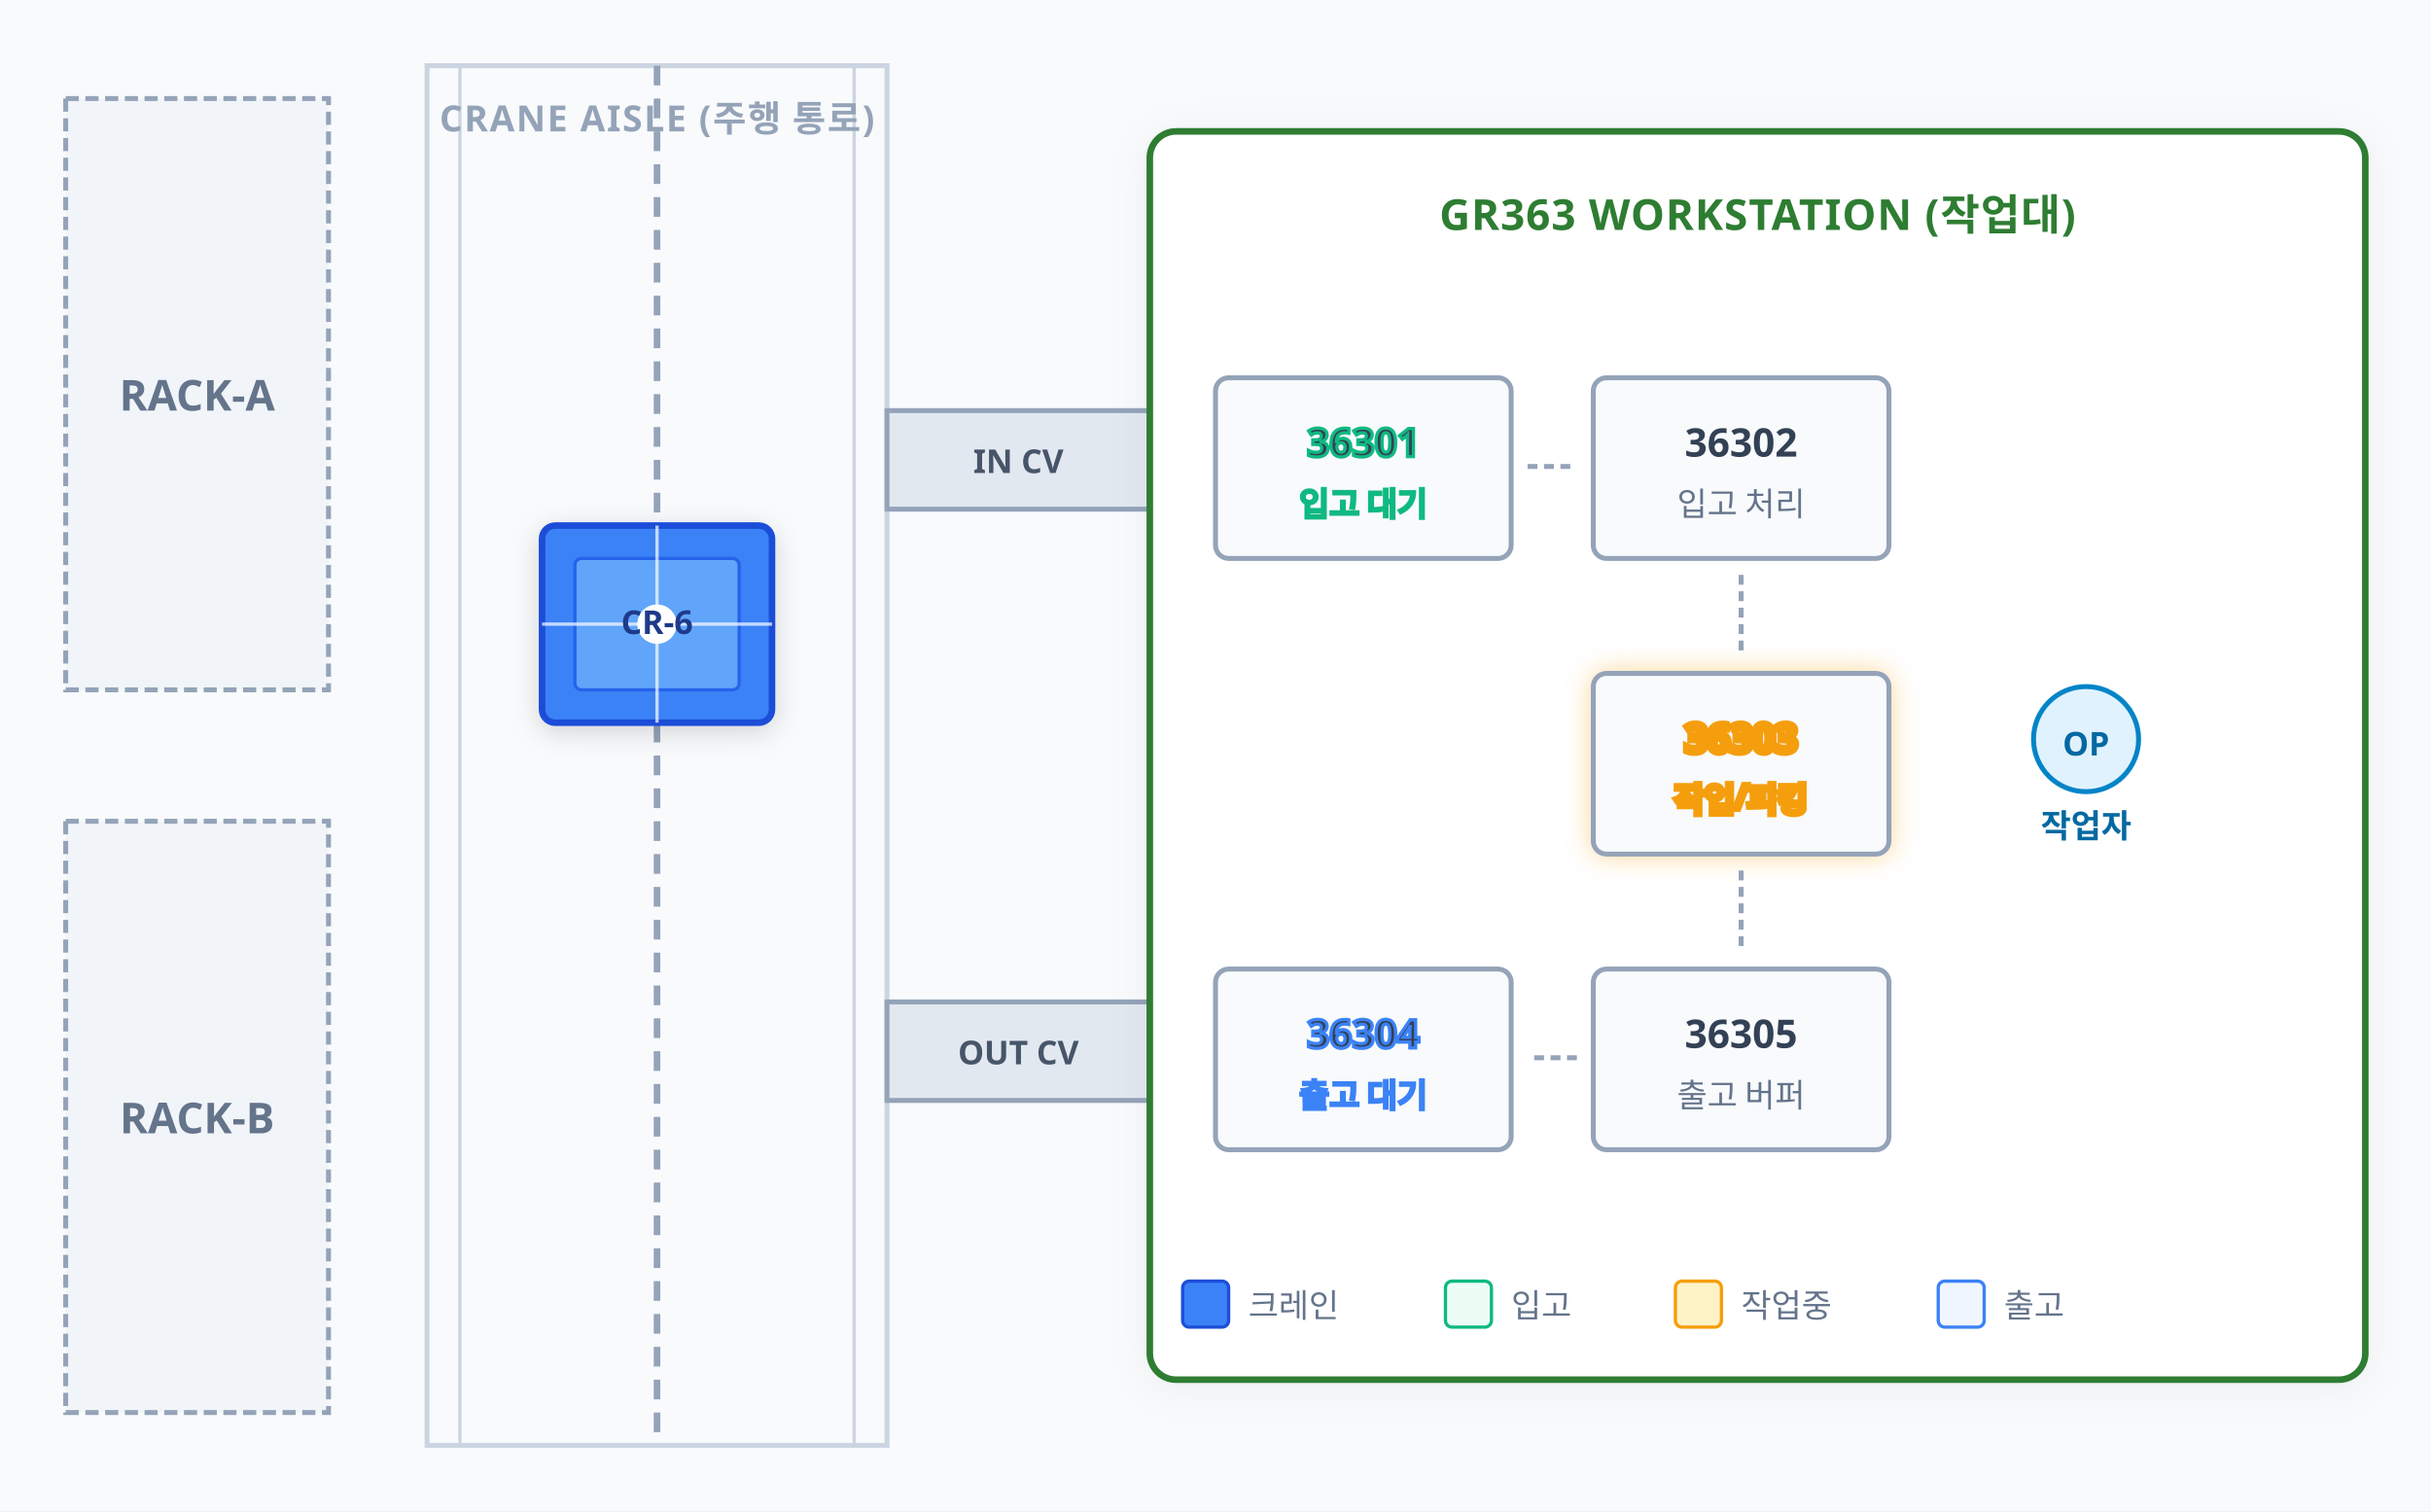
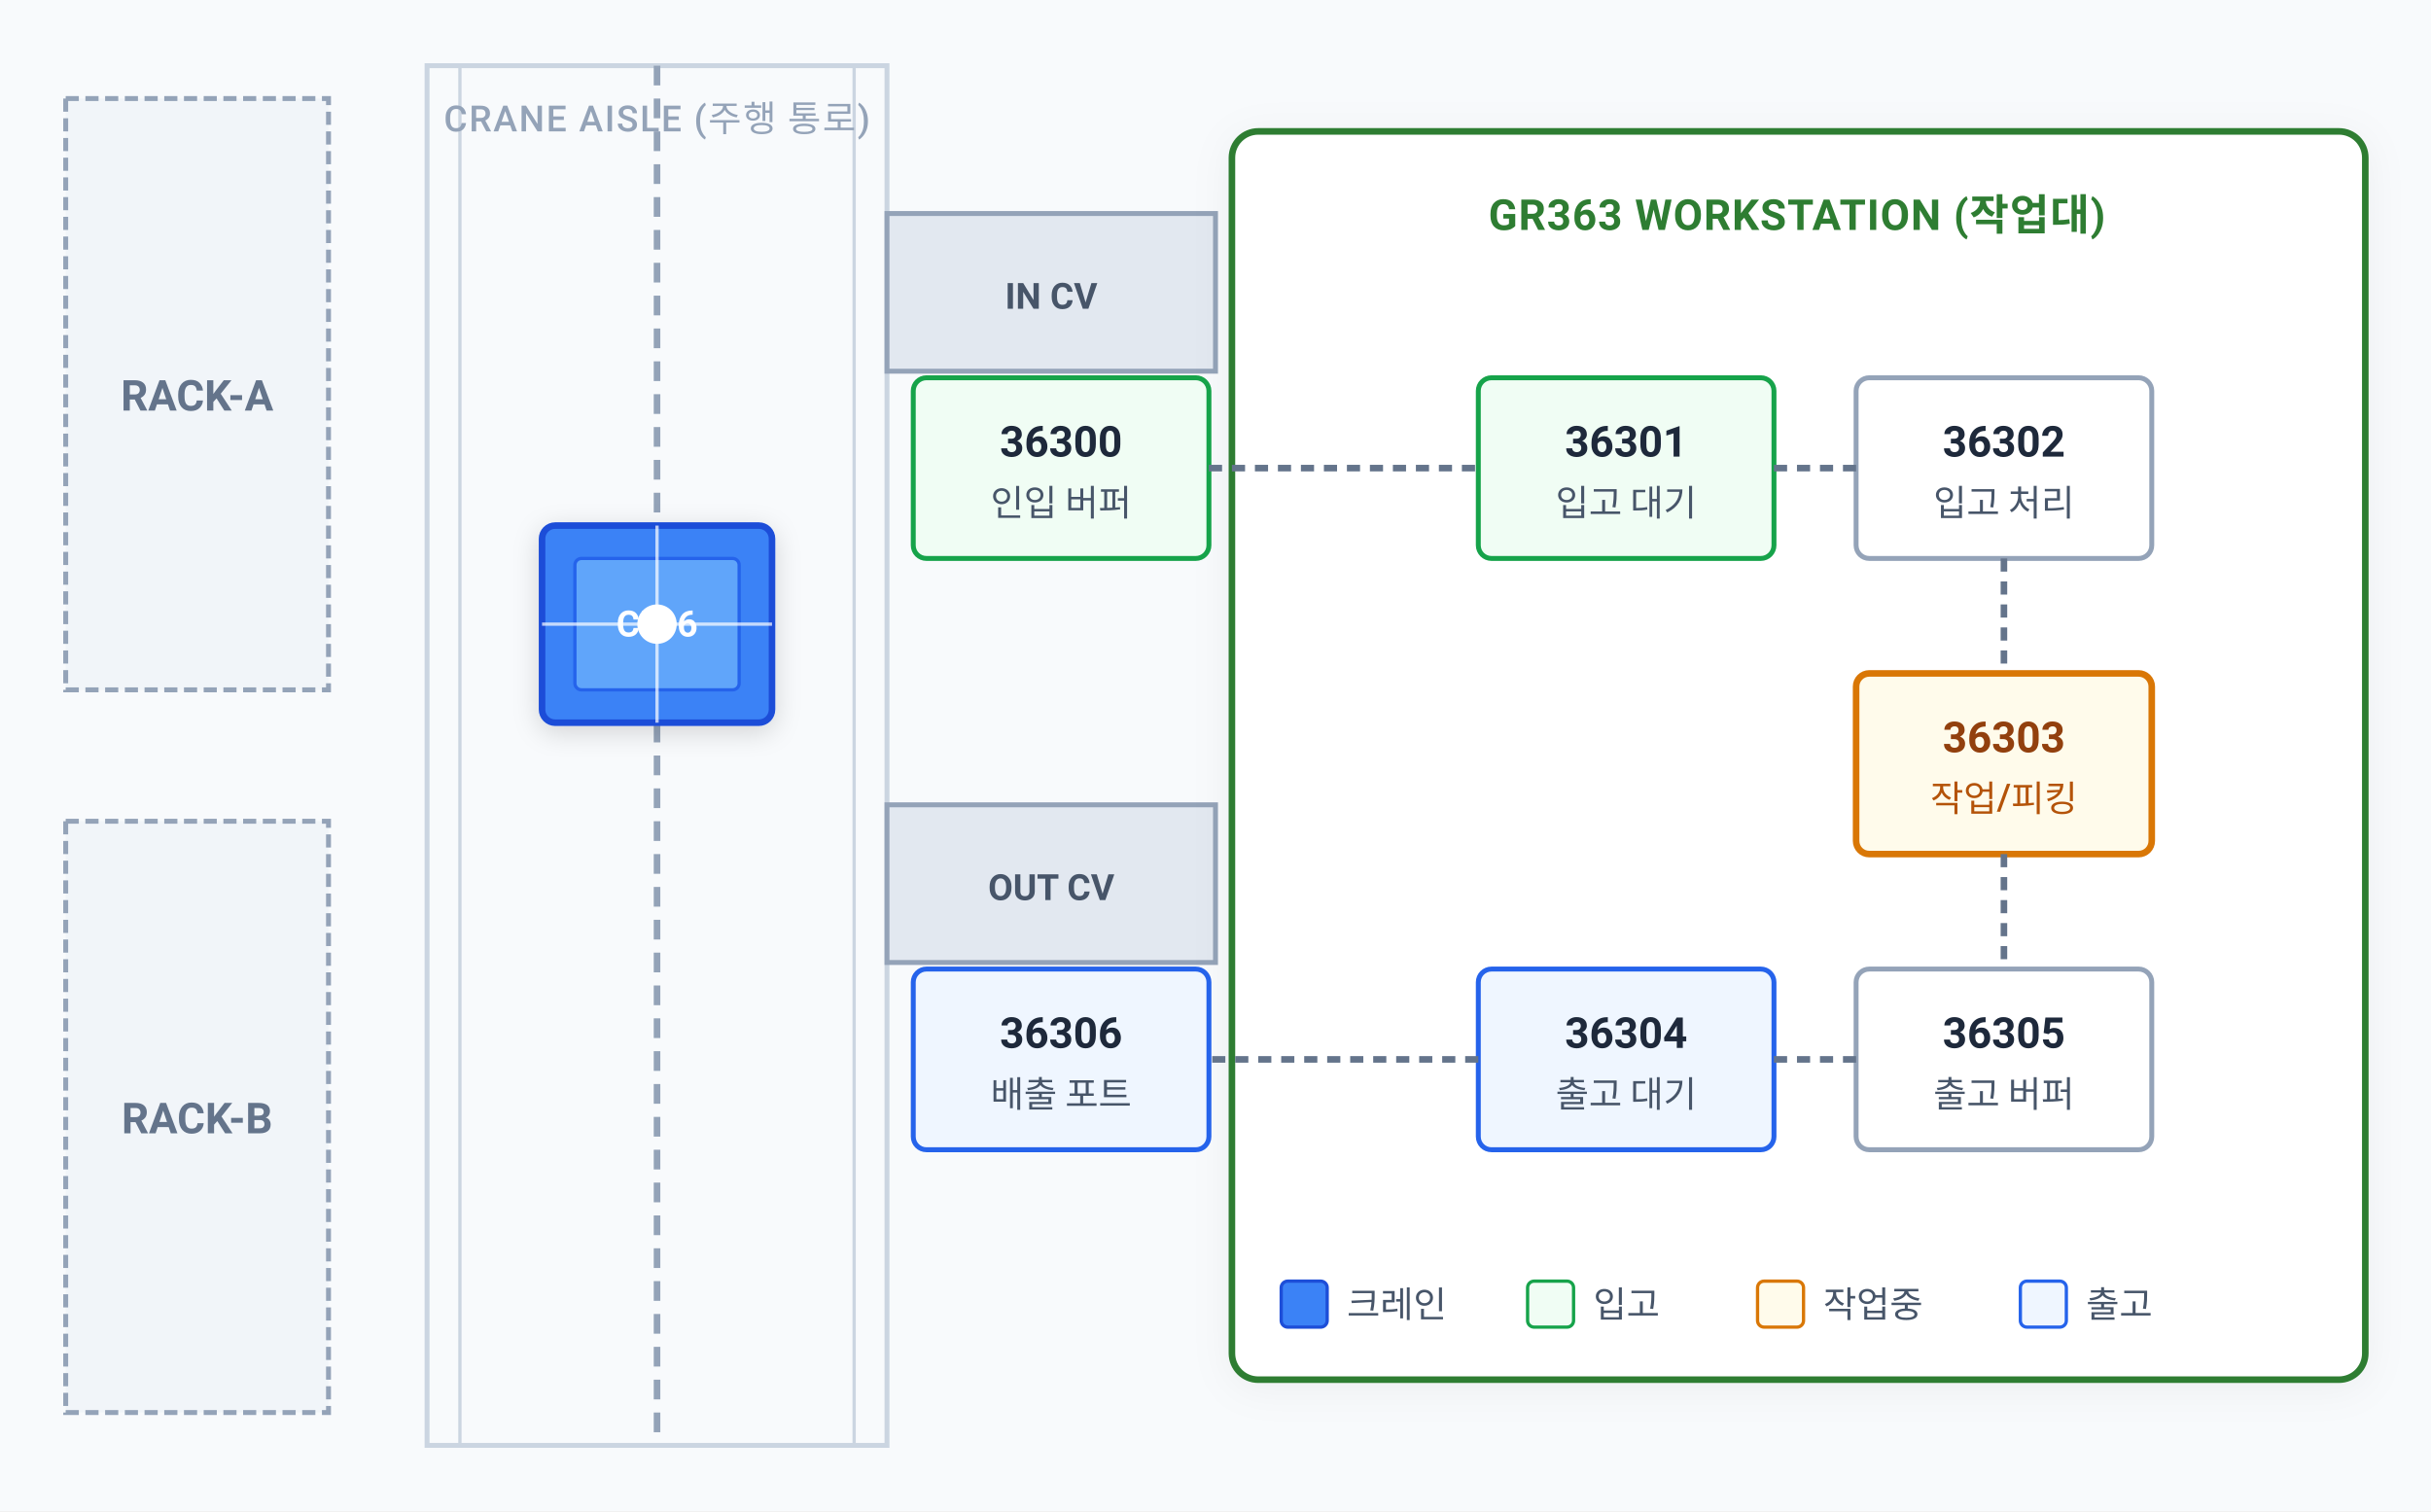
<svg xmlns="http://www.w3.org/2000/svg" viewBox="0 0 740 460" width="100%" height="100%">
  <defs>
    <style>
      .svg-bg { fill: #f8fafc; }
      .grid-line { stroke: #e2e8f0; stroke-width: 0.5; }
      .rack-boundary { fill: #f1f5f9; stroke: #94a3b8; stroke-width: 1.5; stroke-dasharray: 4, 2; }
-       .rack-text { font-size: 13px; font-weight: 700; fill: #64748b; font-family: sans-serif; }
+       .rack-text { font-size: 13px; font-weight: 600; fill: #64748b; font-family: -apple-system, BlinkMacSystemFont, "Segoe UI", Roboto, sans-serif; }
      .aisle-boundary { fill: #f8fafc; stroke: #cbd5e1; stroke-width: 1.5; }
      .rail-center-line { stroke: #94a3b8; stroke-width: 2; stroke-dasharray: 6, 4; }
      .rail-side-line { stroke: #cbd5e1; stroke-width: 1; }
-       .aisle-label { font-size: 11px; font-weight: 600; fill: #94a3b8; letter-spacing: 0.5px; font-family: sans-serif; }
+       .aisle-label { font-size: 11px; font-weight: 500; fill: #94a3b8; letter-spacing: 0.5px; font-family: -apple-system, BlinkMacSystemFont, "Segoe UI", Roboto, sans-serif; }
+       
+       /* 크레인 */
      .crane-unit {
        transition: transform 1.2s cubic-bezier(0.25, 0.1, 0.25, 1.0);
        will-change: transform;
      }
      .crane-body { fill: #3b82f6; stroke: #1d4ed8; stroke-width: 2; filter: drop-shadow(0 2px 4px rgba(0, 0, 0, 0.15)); }
      .crane-inner { fill: #60a5fa; stroke: #2563eb; stroke-width: 1; }
      .crane-cross { stroke: #ffffff; stroke-width: 1; opacity: 0.7; }
      .crane-center-dot { fill: #ffffff; }
-       .crane-label { font-size: 10px; font-weight: 800; fill: #1e3a8a; font-family: sans-serif; }
+       .crane-label { font-size: 11px; font-weight: 700; fill: #ffffff; font-family: -apple-system, BlinkMacSystemFont, "Segoe UI", Roboto, sans-serif; dominant-baseline: central; }
+       
+       /* 컨베이어 */
      .conveyor-lane { fill: #e2e8f0; stroke: #94a3b8; stroke-width: 1.5; }
-       .conveyor-label { font-size: 10px; font-weight: 700; fill: #475569; font-family: sans-serif; }
+       .conveyor-label { font-size: 11px; font-weight: 600; fill: #475569; font-family: -apple-system, BlinkMacSystemFont, "Segoe UI", Roboto, sans-serif; }
      .ws-boundary { fill: #ffffff; stroke: #2e7d32; stroke-width: 2; filter: drop-shadow(0 2px 6px rgba(0, 0, 0, 0.05)); }
-       .ws-title { font-size: 13px; font-weight: 700; fill: #2e7d32; letter-spacing: 0.3px; font-family: sans-serif; }
-       .tray-rect { fill: #f8fafc; stroke: #94a3b8; stroke-width: 1.5; transition: all 0.2s ease; }
-       .tray-inbound { fill: #ecfdf5; stroke: #10b981; }
-       .tray-outbound { fill: #eff6ff; stroke: #3b82f6; }
-       .tray-active { fill: #fef3c7; stroke: #f59e0b; stroke-width: 2; filter: drop-shadow(0 0 4px rgba(245, 158, 11, 0.4)); }
-       .tray-title { font-size: 12px; font-weight: 700; fill: #334155; font-family: sans-serif; pointer-events: none; }
-       .tray-sub { font-size: 10px; font-weight: 500; fill: #64748b; font-family: sans-serif; pointer-events: none; }
+       .ws-title { font-size: 13px; font-weight: 700; fill: #2e7d32; letter-spacing: 0.3px; font-family: -apple-system, BlinkMacSystemFont, "Segoe UI", Roboto, sans-serif; }
+       
+       /* 포지션 노드 */
+       .tray-rect { fill: #ffffff; stroke: #94a3b8; stroke-width: 1.5; transition: all 0.2s ease; }
+       .tray-inbound .tray-rect { fill: #f0fdf4; stroke: #16a34a; }
+       .tray-outbound .tray-rect { fill: #eff6ff; stroke: #2563eb; }
+       .tray-active .tray-rect { fill: #fffbeb; stroke: #d97706; stroke-width: 2; }
+       
+       /* 노드 라벨 텍스트 */
+       .tray-title { font-size: 13px; font-weight: 700; fill: #1e293b; font-family: -apple-system, BlinkMacSystemFont, "Segoe UI", Roboto, sans-serif; pointer-events: none; }
+       .tray-sub { font-size: 11px; font-weight: 500; fill: #475569; font-family: -apple-system, BlinkMacSystemFont, "Segoe UI", Roboto, sans-serif; pointer-events: none; }
      .active-title { fill: #92400e; }
      .active-sub { fill: #b45309; }
+       
      .clickable { cursor: pointer; }
-       .clickable:hover .tray-rect { filter: brightness(0.92); stroke-width: 2; }
-       .clickable:hover.tray-active .tray-rect { filter: drop-shadow(0 0 8px rgba(245, 158, 11, 0.7)); }
-       .operator-icon-bg { fill: #e0f2fe; stroke: #0284c7; stroke-width: 1.5; }
-       .operator-icon { font-size: 10px; font-weight: 800; fill: #0369a1; font-family: sans-serif; }
-       .operator-text { font-size: 10px; font-weight: 600; fill: #0369a1; font-family: sans-serif; }
-       .flow-arrow { stroke: #94a3b8; stroke-width: 1.5; stroke-dasharray: 3, 2; fill: none; }
+       .clickable:hover .tray-rect { stroke-width: 2; stroke: #1e40af; }
+       
+       /* 흐름 연결 패스 (상단 레이어로 돋보이게 보정) */
+       .flow-arrow { stroke: #64748b; stroke-width: 2; stroke-dasharray: 4, 3; fill: none; }
+       
+       /* 범례 */
      .legend-crane { fill: #3b82f6; stroke: #1d4ed8; }
-       .legend-inbound { fill: #ecfdf5; stroke: #10b981; }
-       .legend-active { fill: #fef3c7; stroke: #f59e0b; }
-       .legend-outbound { fill: #eff6ff; stroke: #3b82f6; }
-       .legend-text { font-size: 10px; font-weight: 500; fill: #64748b; font-family: sans-serif; }
-     /* 실시간 트레이(Tray/Carrier) 렌더링 스타일 */
-     .tray-unit {
-       transition: transform 0.8s cubic-bezier(0.25, 0.1, 0.25, 1.0);
-       will-change: transform;
-       cursor: pointer;
-     }
-     .tray-base {
-       fill: #1976D2;
-       stroke: #0D47A1;
-       stroke-width: 1.5;
-       rx: 6;
-       ry: 6;
-       filter: drop-shadow(0 2px 5px rgba(0, 0, 0, 0.25));
-     }
-     .tray-inner {
-       fill: #2196F3;
-       rx: 3;
-       ry: 3;
-     }
-     .tray-label {
-       font-family: -apple-system, BlinkMacSystemFont, "Segoe UI", Roboto, sans-serif;
-       font-size: 11px;
-       font-weight: 700;
-       fill: #FFFFFF;
-       text-anchor: middle;
-       dominant-baseline: central;
-       pointer-events: none;
-     }
-   </style>
+       .legend-inbound { fill: #f0fdf4; stroke: #16a34a; }
+       .legend-active { fill: #fffbeb; stroke: #d97706; }
+       .legend-outbound { fill: #eff6ff; stroke: #2563eb; }
+       .legend-text { font-size: 11px; font-weight: 500; fill: #475569; font-family: -apple-system, BlinkMacSystemFont, "Segoe UI", Roboto, sans-serif; }
+       
+       /* 실시간 트레이 */
+       .tray-unit {
+         transition: transform 0.8s cubic-bezier(0.25, 0.1, 0.25, 1.0);
+         will-change: transform;
+         cursor: pointer;
+       }
+       .tray-base {
+         fill: #1976D2;
+         stroke: #0D47A1;
+         stroke-width: 1.5;
+         rx: 6; ry: 6;
+         filter: drop-shadow(0 2px 5px rgba(0,0,0,0.25));
+       }
+       .tray-inner { fill: #2196F3; rx: 3; ry: 3; }
+       .tray-label {
+         font-family: -apple-system, BlinkMacSystemFont, "Segoe UI", Roboto, sans-serif;
+         font-size: 11px;
+         font-weight: 700;
+         fill: #FFFFFF;
+         text-anchor: middle;
+         dominant-baseline: central;
+         pointer-events: none;
+       }
+     </style>
    <pattern id="gridPattern" width="20" height="20" patternUnits="userSpaceOnUse">
      <path d="M 20 0 L 0 0 0 20" fill="none" class="grid-line" />
    </pattern>
  </defs>
  <rect width="100%" height="100%" fill="url(#gridPattern)" class="svg-bg" />
  <g class="rack-group">
    <rect x="20" y="30" width="80" height="180" class="rack-boundary" />
    <text x="60" y="125" class="rack-text" text-anchor="middle">RACK-A</text>
    <rect x="20" y="250" width="80" height="180" class="rack-boundary" />
    <text x="60" y="345" class="rack-text" text-anchor="middle">RACK-B</text>
  </g>
  <g class="crane-aisle-group">
    <rect x="130" y="20" width="140" height="420" class="aisle-boundary" />
    <line x1="200" y1="20" x2="200" y2="440" class="rail-center-line" />
    <line x1="140" y1="20" x2="140" y2="440" class="rail-side-line" />
    <line x1="260" y1="20" x2="260" y2="440" class="rail-side-line" />
-     <text x="200" y="40" class="aisle-label" text-anchor="middle">
-       CRANE AISLE (주행 통로)
-     </text>
+     <text x="200" y="40" class="aisle-label" text-anchor="middle">CRANE AISLE (주행 통로)</text>
    <g id="crane-unit" class="crane-unit" transform="translate(200, 190)">
      <rect x="-35" y="-30" width="70" height="60" rx="4" class="crane-body" />
      <rect x="-25" y="-20" width="50" height="40" rx="2" class="crane-inner" />
      <line x1="0" y1="-30" x2="0" y2="30" class="crane-cross" />
      <line x1="-35" y1="0" x2="35" y2="0" class="crane-cross" />
      <circle cx="0" cy="0" r="6" class="crane-center-dot" />
-       <text x="0" y="3" class="crane-label" text-anchor="middle">CR-6</text>
+       <text x="0" y="0" class="crane-label" text-anchor="middle">CR-6</text>
    </g>
  </g>
-   <g class="conveyor-connection">
-     <rect x="270" y="125" width="80" height="30" class="conveyor-lane" />
-     <text x="310" y="144" class="conveyor-label" text-anchor="middle">IN CV</text>
-     <rect x="270" y="305" width="80" height="30" class="conveyor-lane" />
-     <text x="310" y="324" class="conveyor-label" text-anchor="middle">OUT CV</text>
+   <g class="conveyor-connection-in">
+     <rect x="270" y="65" width="100" height="48" class="conveyor-lane" />
+     <text x="320" y="94" class="conveyor-label" text-anchor="middle">IN CV</text>
+   </g>
+   <g class="conveyor-connection-out">
+     <rect x="270" y="245" width="100" height="48" class="conveyor-lane" />
+     <text x="320" y="274" class="conveyor-label" text-anchor="middle">OUT CV</text>
  </g>
  <g class="workstation-group">
-     <rect x="350" y="40" width="370" height="380" rx="8" class="ws-boundary" />
-     <text x="535" y="70" class="ws-title" text-anchor="middle">
-       GR363 WORKSTATION (작업대)
-     </text>
-     <g id="pos-36301" class="tray-position tray-inbound clickable" transform="translate(370, 115)">
+     <rect x="375" y="40" width="345" height="380" rx="8" class="ws-boundary" />
+     <text x="547" y="70" class="ws-title" text-anchor="middle">GR363 WORKSTATION (작업대)</text>
+   </g>
+   <g class="position-nodes">
+     <g id="pos-36300" class="tray-position tray-inbound clickable" transform="translate(278, 115)">
+       <rect width="90" height="55" rx="4" class="tray-rect" />
+       <text x="45" y="24" class="tray-title" text-anchor="middle">36300</text>
+       <text x="45" y="42" class="tray-sub" text-anchor="middle">인입 버퍼</text>
+     </g>
+     <g id="pos-36301" class="tray-position tray-inbound clickable" transform="translate(450, 115)">
      <rect width="90" height="55" rx="4" class="tray-rect" />
      <text x="45" y="24" class="tray-title" text-anchor="middle">36301</text>
      <text x="45" y="42" class="tray-sub" text-anchor="middle">입고 대기</text>
    </g>
-     <g id="pos-36302" class="tray-position clickable" transform="translate(485, 115)">
+     <g id="pos-36302" class="tray-position clickable" transform="translate(565, 115)">
      <rect width="90" height="55" rx="4" class="tray-rect" />
      <text x="45" y="24" class="tray-title" text-anchor="middle">36302</text>
      <text x="45" y="42" class="tray-sub" text-anchor="middle">입고 처리</text>
    </g>
-     <g id="pos-36303" class="tray-position tray-active clickable" transform="translate(485, 205)">
+     <g id="pos-36303" class="tray-position tray-active clickable" transform="translate(565, 205)">
      <rect width="90" height="55" rx="4" class="tray-rect" />
      <text x="45" y="24" class="tray-title active-title" text-anchor="middle">36303</text>
      <text x="45" y="42" class="tray-sub active-sub" text-anchor="middle">작업/피킹</text>
    </g>
-     <g class="operator-area" transform="translate(600, 200)">
-       <circle cx="35" cy="25" r="16" class="operator-icon-bg" />
-       <text x="35" y="30" class="operator-icon" text-anchor="middle">OP</text>
-       <text x="35" y="55" class="operator-text" text-anchor="middle">작업자</text>
-     </g>
-     <g id="pos-36304" class="tray-position tray-outbound clickable" transform="translate(370, 295)">
+     <g id="pos-36304" class="tray-position tray-outbound clickable" transform="translate(450, 295)">
      <rect width="90" height="55" rx="4" class="tray-rect" />
      <text x="45" y="24" class="tray-title" text-anchor="middle">36304</text>
      <text x="45" y="42" class="tray-sub" text-anchor="middle">출고 대기</text>
    </g>
-     <g id="pos-36305" class="tray-position clickable" transform="translate(485, 295)">
+     <g id="pos-36305" class="tray-position clickable" transform="translate(565, 295)">
      <rect width="90" height="55" rx="4" class="tray-rect" />
      <text x="45" y="24" class="tray-title" text-anchor="middle">36305</text>
      <text x="45" y="42" class="tray-sub" text-anchor="middle">출고 버퍼</text>
    </g>
-     <path d="M 465 142 L 480 142" class="flow-arrow" />
-     <path d="M 530 175 L 530 200" class="flow-arrow" />
-     <path d="M 530 265 L 530 290" class="flow-arrow" />
-     <path d="M 480 322 L 465 322" class="flow-arrow" />
+     <g id="pos-36306" class="tray-position tray-outbound clickable" transform="translate(278, 295)">
+       <rect width="90" height="55" rx="4" class="tray-rect" />
+       <text x="45" y="24" class="tray-title" text-anchor="middle">36306</text>
+       <text x="45" y="42" class="tray-sub" text-anchor="middle">배출 포트</text>
+     </g>
  </g>
-   <g class="legend-group" transform="translate(360, 390)">
+   <g class="flow-path-layer">
+     <path id="path-14" d="M 368 142.5 L 450 142.5" class="flow-arrow" />
+     <path d="M 540 142.5 L 565 142.5" class="flow-arrow" />
+     <path d="M 610 170 L 610 205" class="flow-arrow" />
+     <path d="M 610 260 L 610 295" class="flow-arrow" />
+     <path d="M 565 322.5 L 540 322.5" class="flow-arrow" />
+     <path id="path-15" d="M 450 322.5 L 368 322.5" class="flow-arrow" />
+   </g>
+   <g class="legend-group" transform="translate(390, 390)">
    <rect x="0" y="0" width="14" height="14" rx="2" class="legend-crane" />
    <text x="20" y="11" class="legend-text">크레인</text>
-     <rect x="80" y="0" width="14" height="14" rx="2" class="legend-inbound" />
-     <text x="100" y="11" class="legend-text">입고</text>
-     <rect x="150" y="0" width="14" height="14" rx="2" class="legend-active" />
-     <text x="170" y="11" class="legend-text">작업중</text>
-     <rect x="230" y="0" width="14" height="14" rx="2" class="legend-outbound" />
-     <text x="250" y="11" class="legend-text">출고</text>
+     <rect x="75" y="0" width="14" height="14" rx="2" class="legend-inbound" />
+     <text x="95" y="11" class="legend-text">입고</text>
+     <rect x="145" y="0" width="14" height="14" rx="2" class="legend-active" />
+     <text x="165" y="11" class="legend-text">작업중</text>
+     <rect x="225" y="0" width="14" height="14" rx="2" class="legend-outbound" />
+     <text x="245" y="11" class="legend-text">출고</text>
  </g>
-   <g id="tray-layer">
-   </g>
+   <g id="tray-layer" />
</svg>
